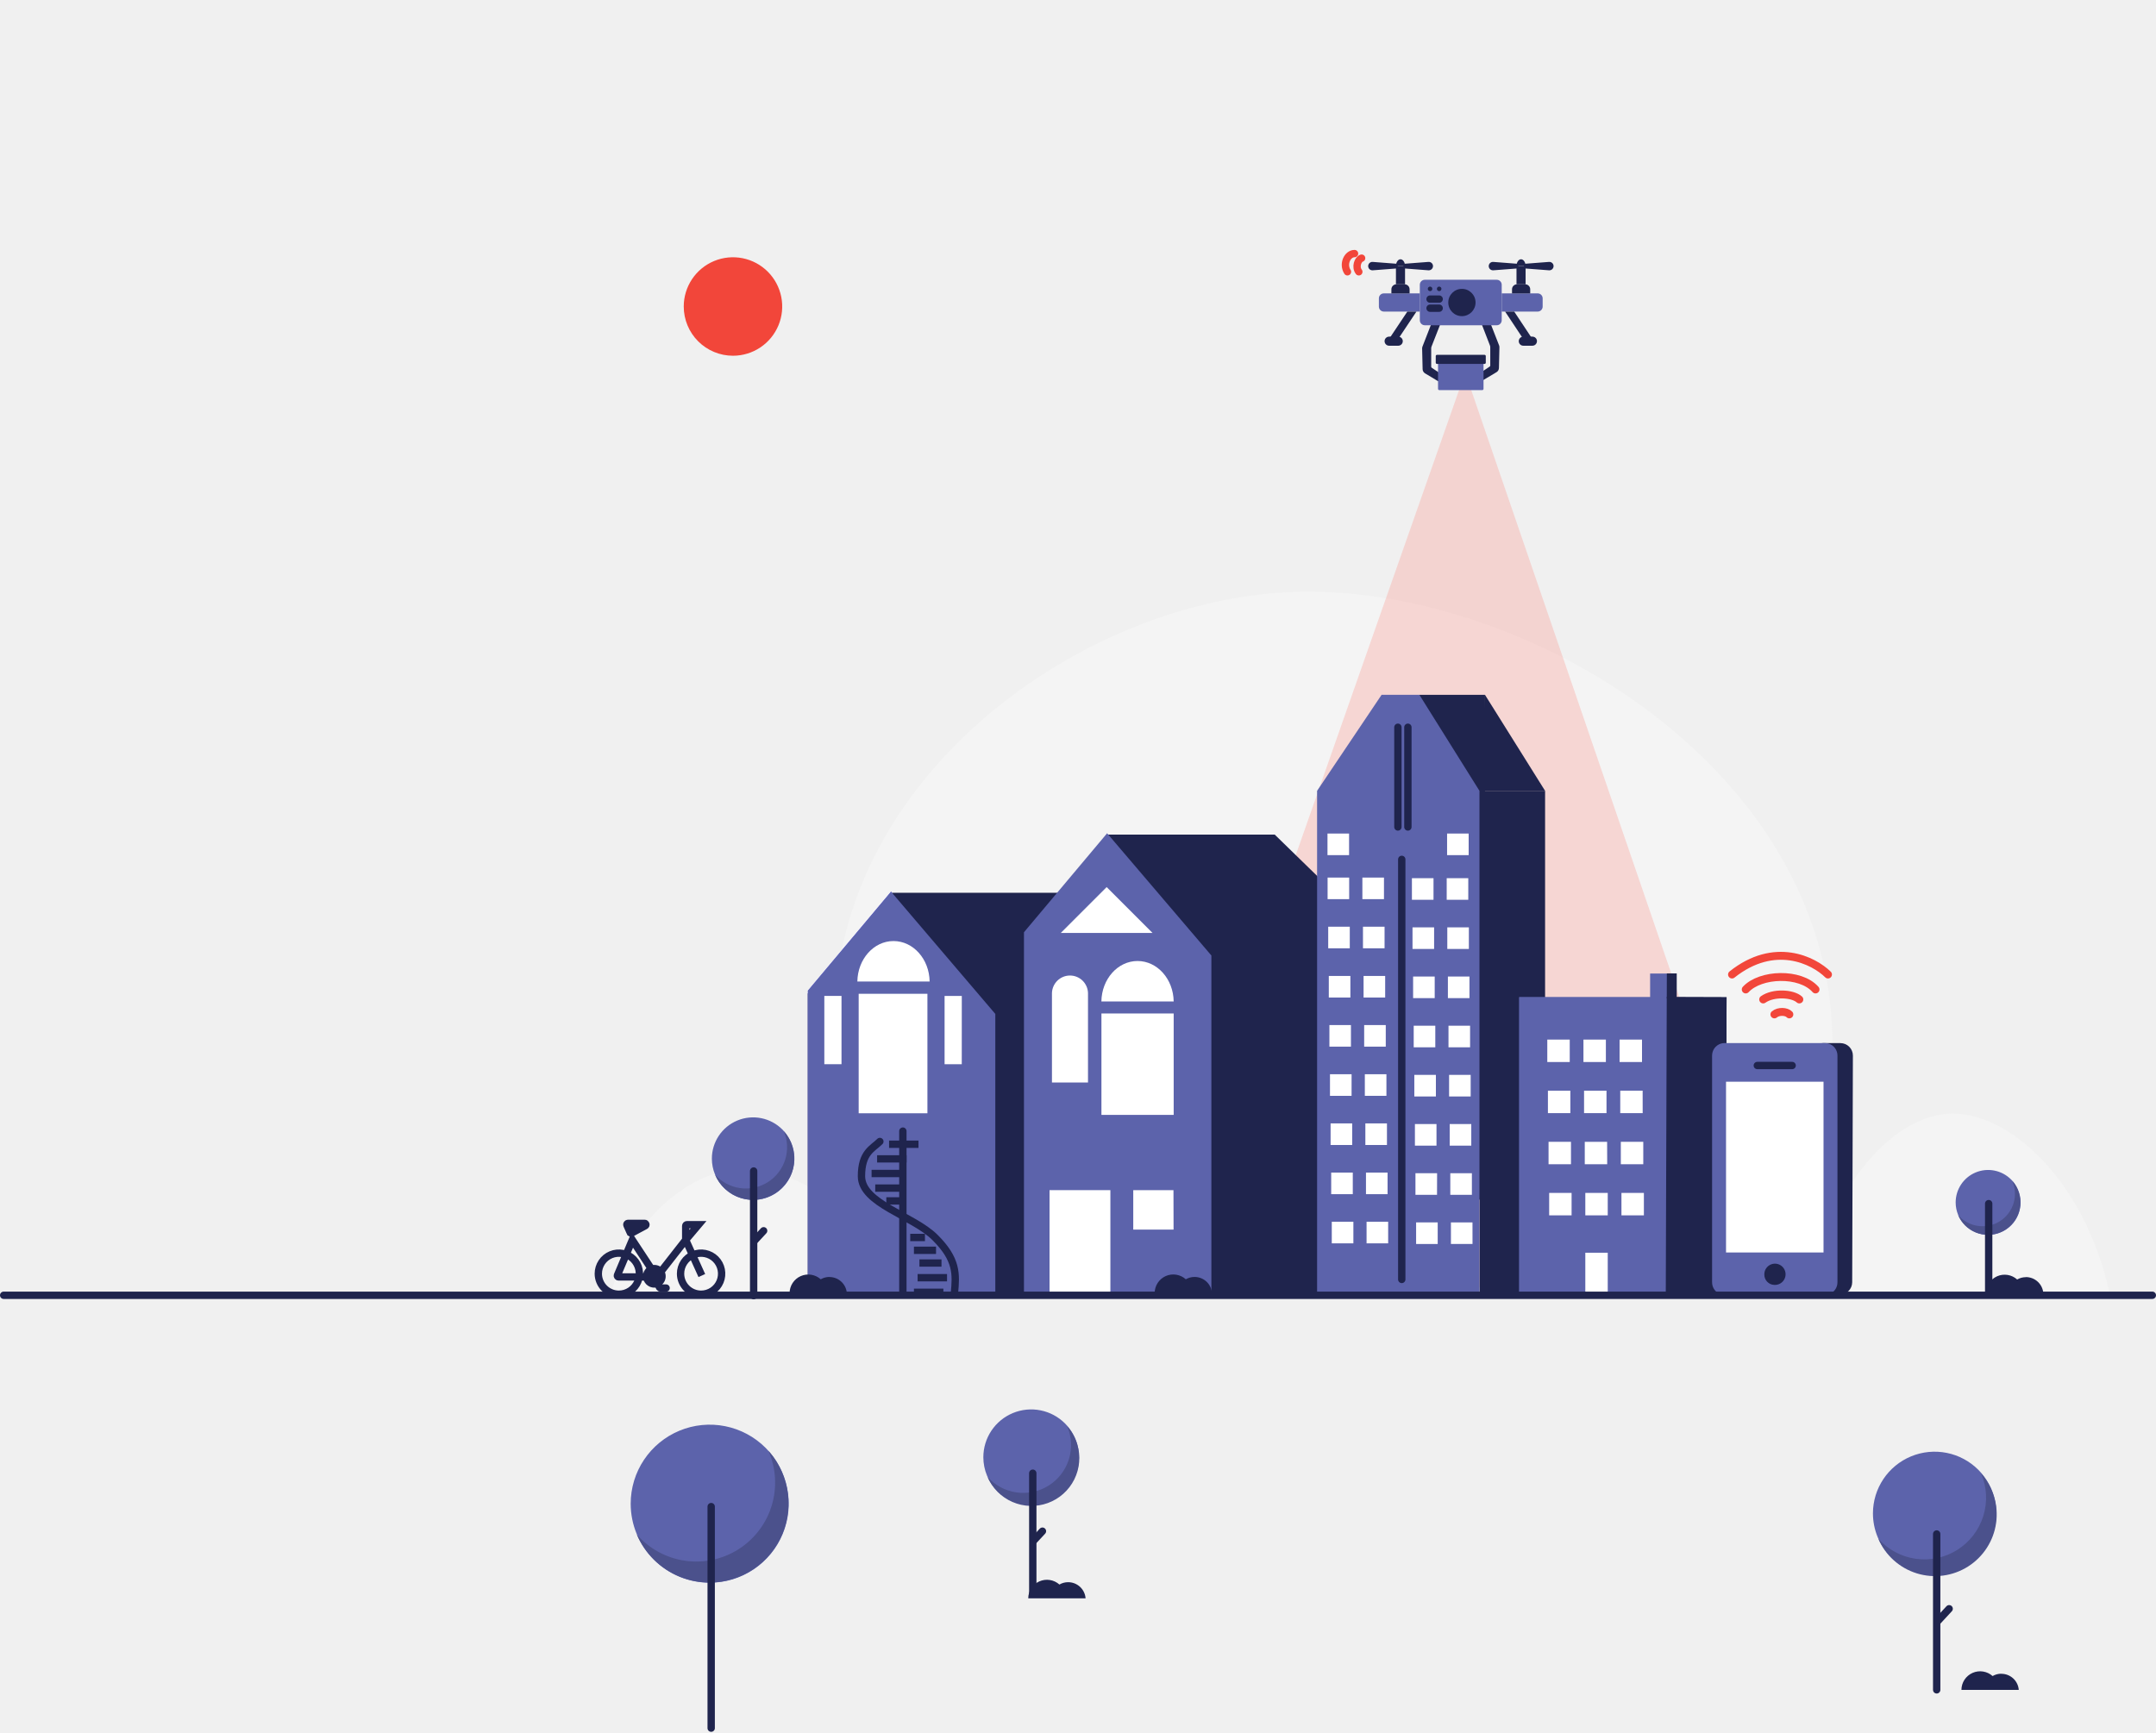
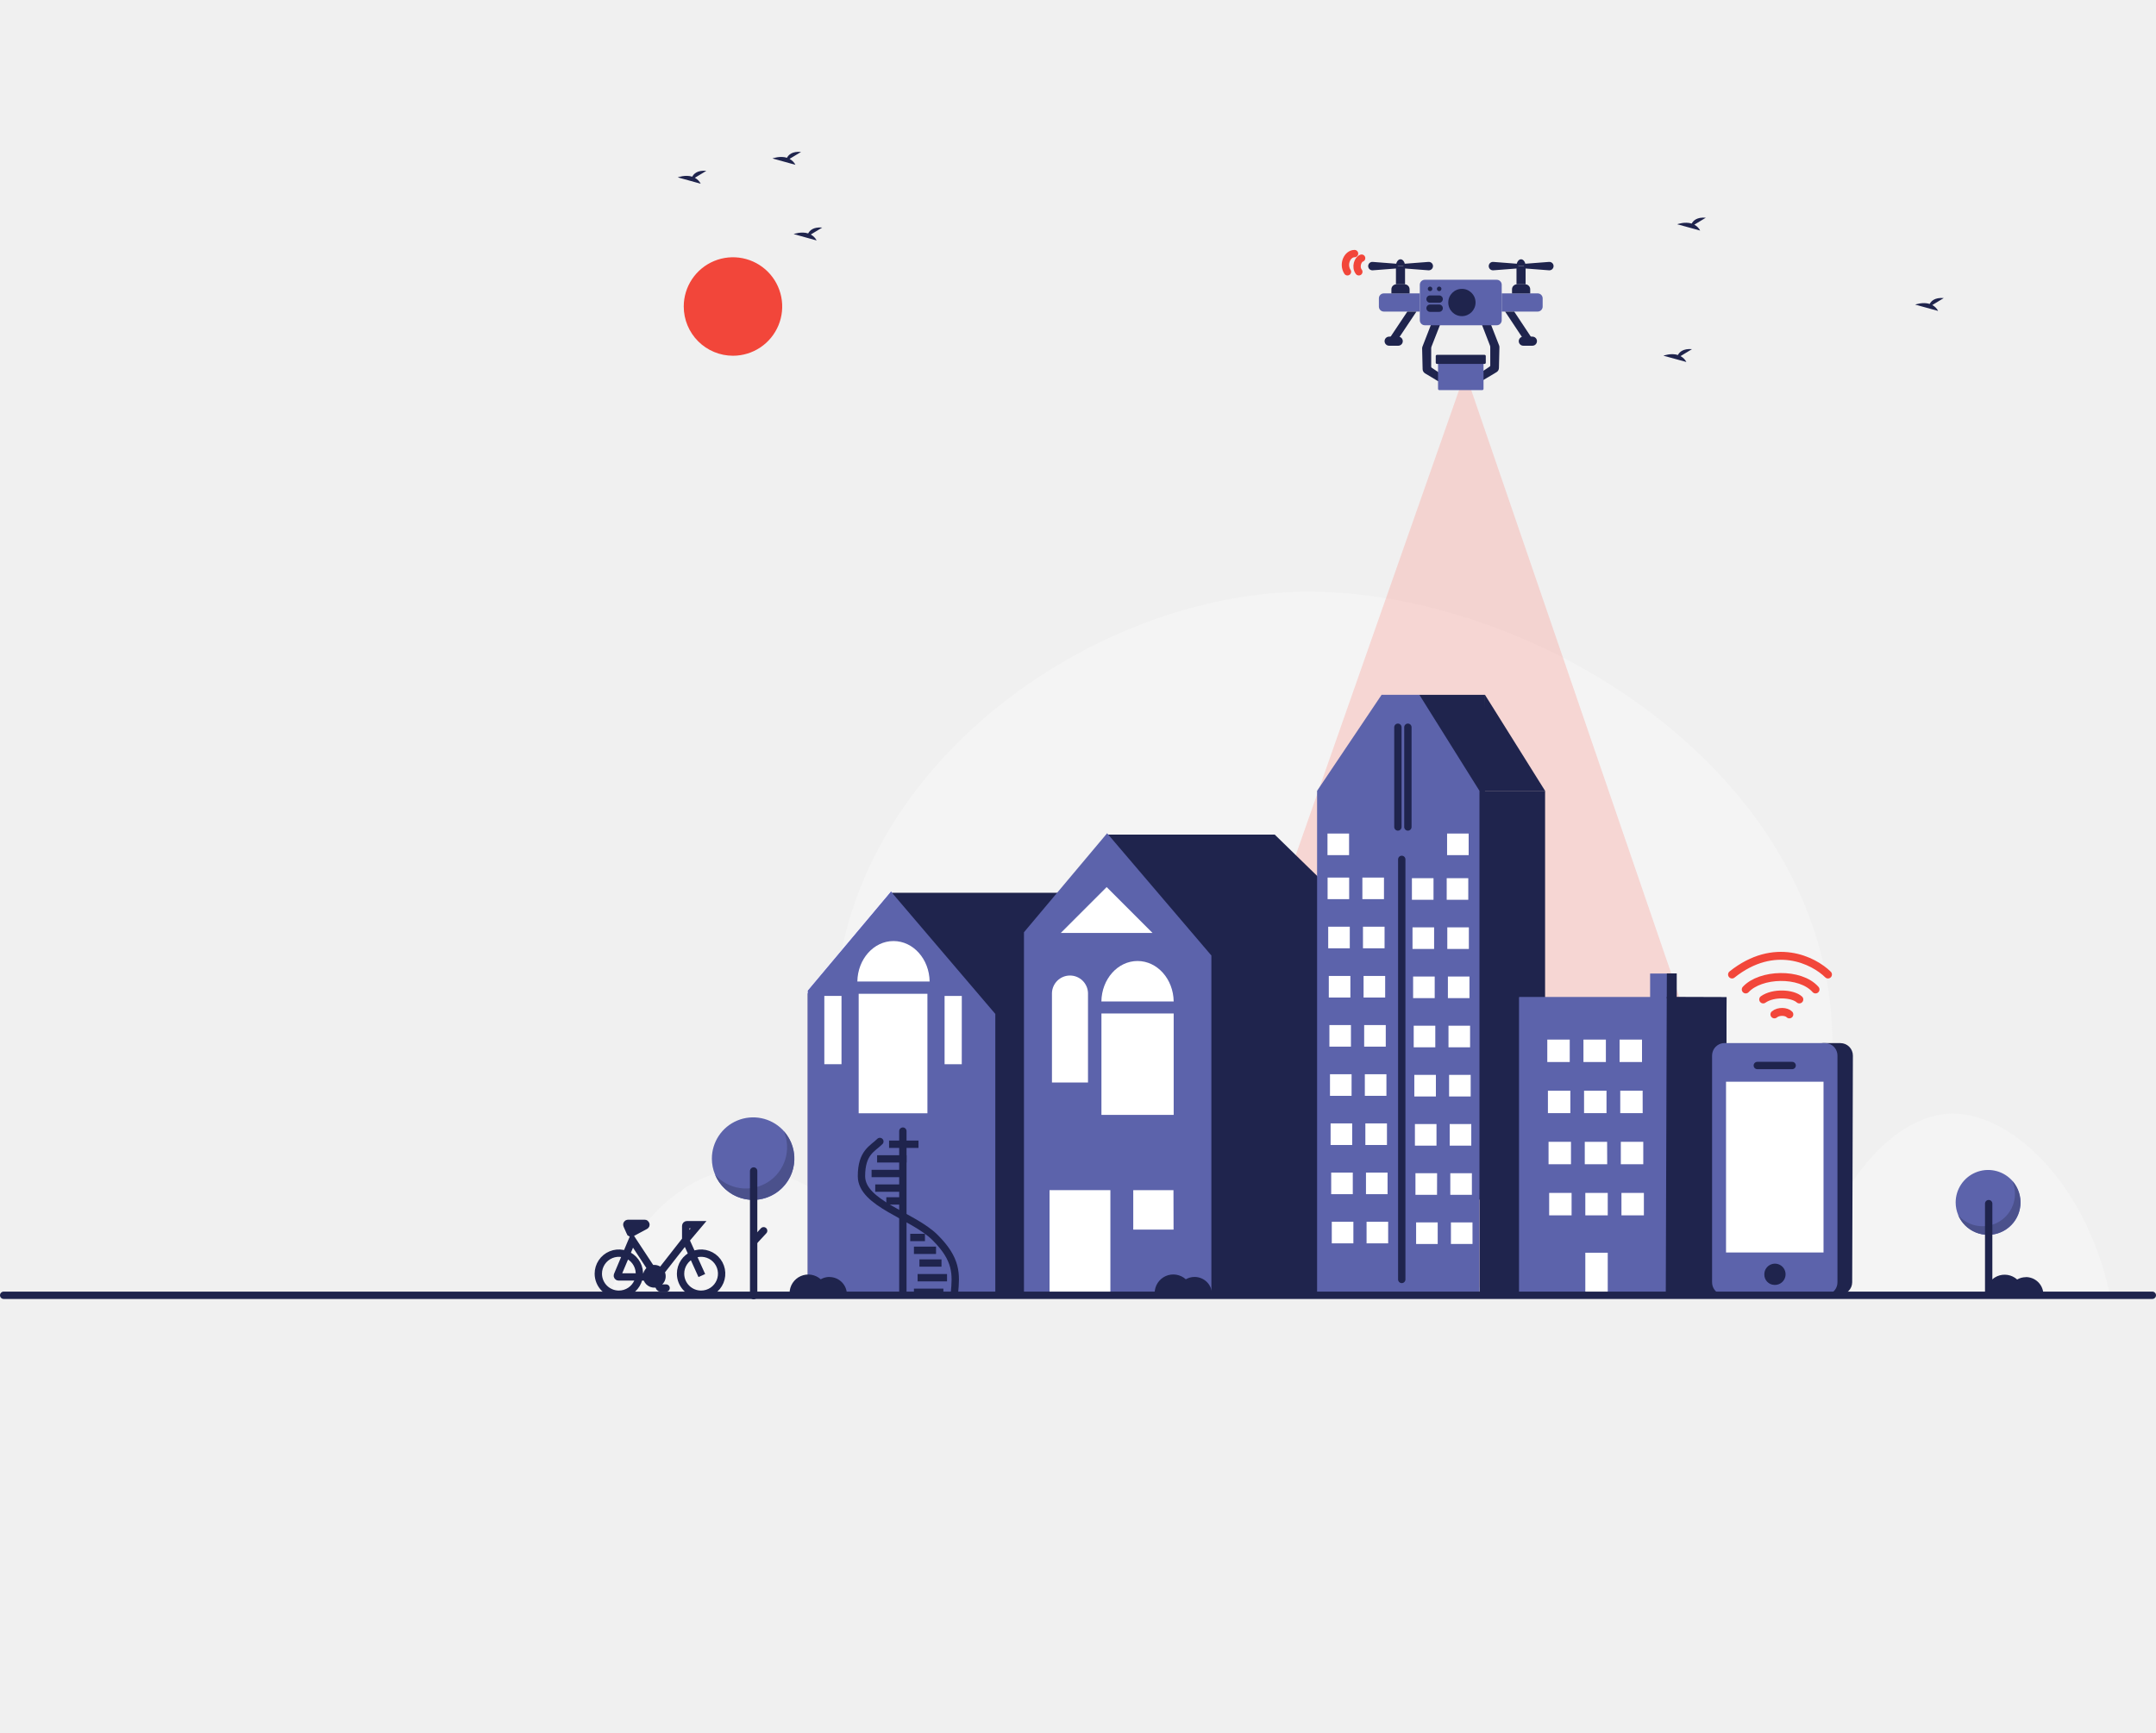
<svg xmlns="http://www.w3.org/2000/svg" width="1173" height="943" viewBox="0 0 1173 943" fill="none">
+   <path d="M378.048 96.751L384.295 92.963C379.443 92.556 377.452 94.56 376.636 96.145C372.846 94.953 368.74 96.517 368.74 96.517L381.224 99.986C380.601 98.7 379.505 97.577 378.066 96.751H378.048Z" fill="#1F244D" />
+   <path d="M429.583 86.458L435.83 82.67C430.978 82.264 428.986 84.275 428.17 85.859C424.38 84.661 420.274 86.225 420.274 86.225L432.759 89.694C432.131 88.406 431.029 87.283 429.583 86.458Z" fill="#1F244D" />
+   <path d="M441.111 127.62L447.358 123.832C442.506 123.426 440.515 125.437 439.699 127.021C435.909 125.823 431.803 127.387 431.803 127.387L444.287 130.856C443.664 129.57 442.568 128.447 441.129 127.62H441.111Z" fill="#1F244D" />
+   <path d="M921.819 122.263L928.065 118.475C923.214 118.069 921.222 120.072 920.398 121.663C916.616 120.472 912.501 122.036 912.501 122.036L924.995 125.471C924.365 124.196 923.269 123.083 921.836 122.263H921.819Z" fill="#1F244D" />
+   <path d="M1051.29 165.994L1057.53 162.206C1052.68 161.8 1050.69 163.811 1049.88 165.402C1046.08 164.203 1041.98 165.768 1041.98 165.768L1054.46 169.203C1053.83 167.928 1052.74 166.816 1051.31 165.994H1051.29Z" fill="#1F244D" />
+   <path d="M914.317 193.788L920.564 190C915.712 189.594 913.721 191.598 912.896 193.189C909.115 191.997 905 193.562 905 193.562L917.493 196.997C916.863 195.722 915.768 194.609 914.335 193.788H914.317Z" fill="#1F244D" />
  <path d="M402.779 635.979C373.976 637.638 341.304 665.311 332.057 705.762H486.196C473.878 661.668 433.766 634.189 402.779 635.979Z" fill="#F4F4F4" />
  <path d="M1059.26 606.116C1028.61 608.47 993.837 647.692 984 705H1148C1134.89 642.536 1092.21 603.586 1059.26 606.116Z" fill="#F4F4F4" />
  <path d="M456.343 587C433.793 438.528 578.418 327.527 702.029 322.207C832.37 316.603 1010.62 425.507 996.175 587" fill="#F4F4F4" />
  <path d="M797.173 202.736L967.985 701.065L622.685 699.79L797.173 202.736Z" fill="#F89790" fill-opacity="0.33" />
  <path d="M398.785 193.59C404.083 193.59 409.261 192.018 413.666 189.074C418.071 186.13 421.504 181.945 423.531 177.049C425.559 172.153 426.089 166.765 425.056 161.567C424.022 156.37 421.471 151.595 417.725 147.848C413.979 144.101 409.206 141.549 404.011 140.515C398.815 139.481 393.429 140.012 388.535 142.04C383.641 144.068 379.457 147.502 376.514 151.908C373.571 156.315 372 161.495 372 166.795C372 173.901 374.822 180.717 379.845 185.742C384.868 190.767 391.681 193.59 398.785 193.59Z" fill="#F2463A" />
  <path d="M439.495 540.763L485.511 485.935H575.974L631.246 539.806L630.123 540.526H630.526V704.832H439.557V540.552L439.495 540.763Z" fill="#3F3D56" />
  <path d="M484.792 485.242L541.512 551.777V704.832H439.557V539.113L484.792 485.242Z" fill="#6C63FF" />
  <path d="M439.495 540.763L485.511 485.935H575.974L631.246 539.806L630.123 540.526H630.526V704.832H439.557V540.552L439.495 540.763Z" fill="#1F244D" />
  <path d="M484.792 485.242L541.512 551.777V704.832H439.557V539.113L484.792 485.242Z" fill="#5C63AB" />
  <path d="M457.832 541.974H448.488V579.134H457.832V541.974Z" fill="white" />
  <path d="M523.281 541.974H513.911V579.134H523.264L523.281 541.974Z" fill="white" />
  <path d="M504.576 540.815H467.175V605.841H504.576V540.815Z" fill="white" />
  <path d="M486.117 512.116C475.361 512.116 466.632 521.945 466.456 534.145H505.778C505.603 521.937 496.873 512.116 486.117 512.116Z" fill="white" />
  <path d="M491.214 615.547V704.27" stroke="#1F244D" stroke-width="4" stroke-linecap="round" />
  <path d="M478.704 621.191C474.703 625.175 468.693 627.106 468.693 640.096C468.693 655.016 496.724 661.484 508.735 673.447C520.746 685.409 520.263 693.343 519.263 703.787" stroke="#1F244D" stroke-width="4" stroke-linecap="round" />
  <path d="M483.713 622.683H499.724H483.713Z" stroke="#1F244D" stroke-width="4" stroke-linecap="round" />
  <path d="M477.203 630.652H493.223H477.203Z" stroke="#1F244D" stroke-width="4" stroke-linecap="round" />
  <path d="M474.194 638.604H490.223H474.194Z" stroke="#1F244D" stroke-width="4" stroke-linecap="round" />
  <path d="M476.186 646.564H492.206H476.186Z" stroke="#1F244D" stroke-width="4" stroke-linecap="round" />
  <path d="M497.242 703.269H513.262H497.242Z" stroke="#1F244D" stroke-width="4" stroke-linecap="round" />
  <path d="M499.233 695.318H515.245H499.233Z" stroke="#1F244D" stroke-width="4" stroke-linecap="round" />
  <path d="M500.225 687.331H512.235H500.225Z" stroke="#1F244D" stroke-width="4" stroke-linecap="round" />
  <path d="M497.242 680.389H509.261H497.242Z" stroke="#1F244D" stroke-width="4" stroke-linecap="round" />
  <path d="M495.224 673.429H503.234H495.224Z" stroke="#1F244D" stroke-width="4" stroke-linecap="round" />
  <path d="M482.213 653.533H490.223H482.213Z" stroke="#1F244D" stroke-width="4" stroke-linecap="round" />
  <path d="M557.041 508.991L603.057 454.173H693.52L748.792 508.043L747.669 508.763H748.072V704.928L557.155 705.086L557.076 508.763L557.041 508.991Z" fill="#1F244D" />
  <path d="M602.338 453.453L659.067 519.98V704.928H557.103V507.324L602.338 453.453Z" fill="#5C63AB" />
  <path d="M602.092 482.749L577.149 507.692H627.026L602.092 482.749Z" fill="white" />
  <path fill-rule="evenodd" clip-rule="evenodd" d="M591.941 540.411V589.086H572.333V540.394C572.409 537.843 573.476 535.423 575.306 533.646C577.136 531.869 579.587 530.875 582.137 530.875C584.688 530.875 587.138 531.869 588.968 533.646C590.799 535.423 591.865 537.843 591.941 540.394V540.411Z" fill="white" />
  <path d="M618.885 522.972C608.129 522.972 599.399 532.802 599.224 545.002H638.555C638.379 532.785 629.65 522.972 618.885 522.972Z" fill="white" />
  <path d="M638.555 551.531H599.25V606.718H638.555V551.531Z" fill="white" />
  <path d="M638.44 647.67H616.56V669.128H638.493L638.44 647.67Z" fill="white" />
  <path d="M604.119 647.67H571.017V705.218H604.119V647.67Z" fill="white" />
  <path d="M807.933 378.124H772.26V652.83H807.933V378.124Z" fill="#1F244D" />
  <path d="M840.623 430.362H804.95V705.068H840.623V430.362Z" fill="#1F244D" />
  <path d="M807.924 378.124L840.623 430.362H804.95" fill="#1F244D" />
  <path d="M716.576 430.362L751.67 378.124H772.243L804.924 430.362V705.068H716.576V430.362Z" fill="#5C63AB" />
  <path d="M760.548 395.765V450.03" stroke="#1F244D" stroke-width="4" stroke-linecap="round" />
  <path d="M765.979 395.765V450.03" stroke="#1F244D" stroke-width="4" stroke-linecap="round" />
  <path d="M762.645 467.671V696.266" stroke="#1F244D" stroke-width="4" stroke-linecap="round" />
  <path d="M734.035 477.571H722.296V489.314H734.035V477.571Z" fill="white" />
  <path d="M752.968 477.571H741.221V489.314H752.968V477.571Z" fill="white" />
  <path d="M734.369 504.313H722.63V516.057H734.369V504.313Z" fill="white" />
  <path d="M753.292 504.313H741.545V516.057H753.292V504.313Z" fill="white" />
  <path d="M734.693 531.108H722.955V542.851H734.693V531.108Z" fill="white" />
  <path d="M753.617 531.108H741.87V542.851H753.617V531.108Z" fill="white" />
  <path d="M735 557.833H723.279V569.576H735V557.833Z" fill="white" />
  <path d="M753.942 557.833H742.194V569.576H753.942V557.833Z" fill="white" />
  <path d="M735.351 584.593H723.595V596.344H735.342L735.351 584.593Z" fill="white" />
  <path d="M754.301 584.593H742.554V596.344H754.301V584.593Z" fill="white" />
  <path d="M735.676 611.352H723.928V623.104H735.676V611.352Z" fill="white" />
  <path d="M754.591 611.352H742.843V623.104H754.591V611.352Z" fill="white" />
  <path d="M736 638.112H724.253V649.864H736V638.112Z" fill="white" />
  <path d="M754.924 638.112H743.177V649.864H754.924V638.112Z" fill="white" />
  <path d="M736.325 664.872H724.577V676.624H736.325V664.872Z" fill="white" />
  <path d="M755.249 664.872H743.501V676.624H755.249V664.872Z" fill="white" />
  <path d="M779.92 477.905H768.172V489.656H779.92V477.905Z" fill="white" />
  <path d="M798.835 477.905H787.096V489.656H798.835V477.905Z" fill="white" />
  <path d="M780.245 504.665H768.497V516.416H780.245V504.665Z" fill="white" />
  <path d="M799.16 504.665H787.421V516.416H799.16V504.665Z" fill="white" />
  <path d="M780.569 531.424H768.821V543.176H780.569V531.424Z" fill="white" />
  <path d="M799.484 531.424H787.746V543.176H799.484V531.424Z" fill="white" />
  <path d="M780.894 558.184H769.146V569.936H780.894V558.184Z" fill="white" />
  <path d="M799.818 558.184H788.07V569.936H799.818V558.184Z" fill="white" />
  <path d="M781.218 584.944H769.479V596.695H781.218V584.944Z" fill="white" />
  <path d="M800.142 584.944H788.395V596.695H800.142V584.944Z" fill="white" />
  <path d="M781.542 611.703H769.804V623.455H781.542V611.703Z" fill="white" />
  <path d="M800.467 611.703H788.728V623.455H800.467V611.703Z" fill="white" />
  <path d="M781.868 638.463H770.094V650.215H781.832L781.868 638.463Z" fill="white" />
  <path d="M800.8 638.463H789.053V650.215H800.8V638.463Z" fill="white" />
  <path d="M782.201 665.223H770.453V676.975H782.201V665.223Z" fill="white" />
  <path d="M801.125 665.223H789.395V676.975H801.143L801.125 665.223Z" fill="white" />
  <path d="M799.045 453.611H787.307V465.363H799.045V453.611Z" fill="white" />
  <path d="M733.982 453.611H722.235V465.363H733.982V453.611Z" fill="white" />
  <path d="M649.899 694.905C648.232 694.906 646.596 695.345 645.152 696.178C643.696 694.864 641.89 694 639.954 693.689C638.018 693.377 636.033 693.632 634.238 694.422C632.447 695.219 630.924 696.517 629.853 698.16C628.782 699.803 628.209 701.72 628.202 703.682H659.4C659.214 701.29 658.132 699.057 656.37 697.429C654.608 695.802 652.297 694.9 649.899 694.905Z" fill="#1F244D" />
  <path d="M907.265 529.792H897.772V543.834H907.265V529.792Z" fill="#5C63AB" />
  <path d="M907.265 542.658H826.55V705.481H907.265V542.658Z" fill="#5C63AB" />
  <path d="M906.818 542.597L906.283 705.419L938.832 705.525L939.367 542.702L906.818 542.597Z" fill="#1F244D" />
  <path d="M907.265 542.658H826.55V705.481H907.265V542.658Z" fill="#5C63AB" />
  <path d="M906.818 542.597L906.283 705.419L938.832 705.525L939.367 542.702L906.818 542.597Z" fill="#1F244D" />
  <path d="M854.037 565.741H841.824V577.949H854.037V565.741Z" fill="white" />
  <path d="M873.698 565.741H861.495V577.949H873.698V565.741Z" fill="white" />
  <path d="M893.359 565.741H881.155V577.949H893.359V565.741Z" fill="white" />
  <path d="M854.371 593.553H842.167V605.762H854.371V593.553Z" fill="white" />
  <path d="M874.041 593.553H861.828V605.762H874.041V593.553Z" fill="white" />
  <path d="M893.702 593.553H881.516V605.762H893.719L893.702 593.553Z" fill="white" />
  <path d="M854.713 621.366H842.509V633.574H854.713V621.366Z" fill="white" />
  <path d="M874.374 621.366H862.214V633.574H874.418L874.374 621.366Z" fill="white" />
  <path d="M894.044 621.366H881.831V633.574H894.044V621.366Z" fill="white" />
  <path d="M855.046 649.179H842.842V661.388H855.046V649.179Z" fill="white" />
  <path d="M874.716 649.179H862.512V661.388H874.716V649.179Z" fill="white" />
  <path d="M874.716 681.732H862.512V704.797H874.716V681.732Z" fill="white" />
  <path d="M894.377 649.179H882.173V661.388H894.377V649.179Z" fill="white" />
  <path d="M906.871 529.73L906.827 543.395H912.249V529.73H906.871Z" fill="#1F244D" />
  <path d="M1081.64 672.025C1085.13 672.03 1088.55 670.998 1091.45 669.06C1094.36 667.122 1096.63 664.365 1097.97 661.137C1099.31 657.909 1099.67 654.356 1098.99 650.927C1098.31 647.498 1096.63 644.348 1094.16 641.874C1091.69 639.401 1088.54 637.716 1085.12 637.032C1081.69 636.348 1078.14 636.696 1074.91 638.033C1071.68 639.369 1068.92 641.634 1066.98 644.54C1065.04 647.445 1064 650.862 1064 654.358C1064 659.039 1065.86 663.528 1069.16 666.841C1072.47 670.153 1076.96 672.018 1081.64 672.025Z" fill="#5C63AB" />
  <path d="M1094.77 642.571C1096.47 646.43 1096.73 650.77 1095.51 654.805C1094.28 658.84 1091.65 662.302 1088.09 664.563C1084.53 666.825 1080.28 667.735 1076.11 667.13C1071.94 666.525 1068.12 664.444 1065.35 661.265C1067.19 665.571 1070.67 668.969 1075.01 670.712C1079.36 672.455 1084.22 672.4 1088.52 670.559C1092.83 668.718 1096.22 665.241 1097.97 660.894C1099.71 656.548 1099.65 651.686 1097.81 647.38C1097.07 645.619 1096.04 643.994 1094.76 642.571H1094.77Z" fill="#4B518C" />
  <path d="M1102.21 695.028C1100.54 695.029 1098.91 695.467 1097.46 696.301C1096.01 694.987 1094.2 694.123 1092.26 693.811C1090.33 693.5 1088.34 693.755 1086.55 694.545C1084.76 695.342 1083.23 696.64 1082.16 698.283C1081.09 699.926 1080.52 701.843 1080.51 703.805H1111.7C1111.53 701.406 1110.45 699.164 1108.69 697.527C1106.93 695.891 1104.61 694.982 1102.21 694.984V695.028Z" fill="#1F244D" />
  <path d="M1081.97 655.007V704.524" stroke="#1F244D" stroke-width="4" stroke-linecap="round" />
  <path d="M336.689 704.314C338.9 704.315 341.062 703.661 342.901 702.434C344.74 701.206 346.174 699.46 347.022 697.417C347.869 695.374 348.092 693.126 347.661 690.956C347.231 688.787 346.167 686.794 344.604 685.229C343.042 683.664 341.05 682.599 338.882 682.167C336.713 681.734 334.465 681.955 332.422 682.801C330.38 683.647 328.633 685.081 327.405 686.919C326.176 688.758 325.521 690.921 325.521 693.132C325.521 696.096 326.697 698.939 328.791 701.036C330.885 703.132 333.726 704.311 336.689 704.314Z" stroke="#1F244D" stroke-width="3.99" />
  <path d="M381.433 704.314C383.644 704.315 385.806 703.661 387.645 702.434C389.485 701.206 390.919 699.46 391.766 697.417C392.613 695.374 392.836 693.126 392.405 690.956C391.975 688.787 390.911 686.794 389.349 685.229C387.786 683.664 385.794 682.599 383.626 682.167C381.457 681.734 379.209 681.955 377.167 682.801C375.124 683.647 373.378 685.081 372.149 686.919C370.92 688.758 370.265 690.921 370.265 693.132C370.265 696.096 371.441 698.939 373.535 701.036C375.63 703.132 378.47 704.311 381.433 704.314V704.314Z" stroke="#1F244D" stroke-width="3.99" />
  <path d="M373.063 674.772V667.145C373.063 666.965 373.133 666.792 373.256 666.662C373.387 666.54 373.559 666.471 373.739 666.469H380.073L373.063 674.772ZM344.015 674.763L335.926 693.948C335.874 694.049 335.853 694.161 335.864 694.273C335.878 694.386 335.917 694.494 335.978 694.589C336.04 694.685 336.124 694.763 336.224 694.817C336.325 694.868 336.436 694.895 336.548 694.896H357.271L344.015 674.763ZM344.015 674.763L357.271 694.949L344.015 674.763ZM373.063 674.763L381.837 694.15L373.063 674.763ZM373.063 674.763L357.271 694.949L373.063 674.763Z" stroke="#1F244D" stroke-width="3.99" stroke-linecap="round" />
  <path d="M355.991 698.741C356.82 698.741 357.631 698.494 358.32 698.033C359.01 697.573 359.548 696.917 359.865 696.151C360.182 695.384 360.266 694.541 360.104 693.727C359.942 692.913 359.542 692.166 358.956 691.579C358.369 690.992 357.622 690.593 356.809 690.431C355.995 690.269 355.152 690.352 354.386 690.669C353.619 690.987 352.964 691.525 352.504 692.215C352.043 692.905 351.797 693.716 351.797 694.545C351.796 695.097 351.903 695.643 352.114 696.152C352.324 696.662 352.633 697.125 353.023 697.514C353.412 697.904 353.875 698.213 354.384 698.424C354.894 698.634 355.44 698.742 355.991 698.741V698.741Z" stroke="#1F244D" stroke-width="3.99" />
  <path d="M356.254 695.362L358.798 700.575C358.859 700.688 358.946 700.784 359.053 700.856C359.165 700.918 359.292 700.951 359.421 700.952H362.404" stroke="#1F244D" stroke-width="3.99" stroke-linecap="round" />
  <path d="M341.076 666.706C341.027 666.601 341.006 666.485 341.015 666.37C341.024 666.255 341.063 666.144 341.128 666.048C341.187 665.95 341.273 665.871 341.374 665.82C341.474 665.767 341.586 665.74 341.699 665.741H350.726C350.882 665.734 351.034 665.784 351.156 665.881C351.274 665.975 351.36 666.104 351.402 666.25C351.45 666.395 351.45 666.552 351.402 666.697C351.341 666.838 351.232 666.954 351.095 667.022L343.708 670.98C343.623 671.025 343.531 671.052 343.436 671.059C343.346 671.081 343.253 671.081 343.164 671.059C343.074 671.029 342.99 670.981 342.918 670.919C342.873 670.837 342.843 670.748 342.83 670.656L341.076 666.706Z" fill="#1F244D" stroke="#1F244D" stroke-width="3.99" />
  <path d="M451.278 694.905C449.612 694.904 447.974 695.343 446.532 696.178C445.071 694.87 443.263 694.012 441.326 693.708C439.389 693.404 437.406 693.666 435.615 694.464C433.824 695.261 432.301 696.56 431.231 698.203C430.16 699.846 429.588 701.764 429.582 703.726H460.736C460.555 701.34 459.48 699.11 457.726 697.483C455.973 695.856 453.67 694.951 451.278 694.949V694.905Z" fill="#1F244D" />
  <path d="M409.745 652.988C414.186 652.99 418.528 651.674 422.221 649.207C425.915 646.74 428.794 643.232 430.494 639.128C432.195 635.024 432.64 630.507 431.774 626.15C430.908 621.792 428.769 617.79 425.629 614.648C422.489 611.507 418.488 609.367 414.132 608.501C409.776 607.635 405.261 608.08 401.158 609.781C397.055 611.482 393.549 614.362 391.083 618.057C388.616 621.752 387.301 626.095 387.303 630.538C387.303 636.492 389.667 642.202 393.876 646.413C398.085 650.623 403.793 652.988 409.745 652.988Z" fill="#5C63AB" />
  <path d="M426.441 615.547C428.523 620.448 428.795 625.929 427.21 631.013C425.625 636.096 422.286 640.45 417.788 643.298C413.29 646.145 407.927 647.301 402.657 646.559C397.386 645.816 392.55 643.224 389.014 639.244C390.28 642.249 392.186 644.942 394.599 647.135C397.012 649.328 399.873 650.969 402.984 651.944C406.095 652.919 409.381 653.204 412.613 652.78C415.845 652.355 418.946 651.232 421.7 649.487C424.454 647.742 426.795 645.417 428.56 642.676C430.326 639.934 431.472 636.84 431.921 633.61C432.37 630.38 432.109 627.091 431.159 623.971C430.208 620.852 428.589 617.977 426.415 615.547H426.441Z" fill="#4B518C" />
  <path d="M410.034 637.252V705.086" stroke="#1F244D" stroke-width="4" stroke-linecap="round" />
  <path d="M415.466 669.778L410.386 675.272" stroke="#1F244D" stroke-width="4" stroke-linecap="round" />
  <path d="M984.936 574.421L984.55 697.749C984.545 699.549 985.255 701.277 986.523 702.554C987.792 703.831 989.515 704.552 991.314 704.559H1000.9C1002.7 704.564 1004.43 703.855 1005.7 702.588C1006.98 701.322 1007.7 699.6 1007.71 697.801L1008.09 574.464C1008.09 572.664 1007.38 570.936 1006.12 569.659C1004.85 568.382 1003.12 567.661 1001.32 567.654H991.735C990.845 567.652 989.962 567.825 989.139 568.164C988.315 568.502 987.566 569 986.935 569.628C986.303 570.257 985.802 571.003 985.459 571.826C985.116 572.648 984.938 573.53 984.936 574.421Z" fill="#1F244D" />
  <path d="M991.621 567.636H939.551C938.784 567.611 938.016 567.635 937.253 567.706C935.818 567.923 934.491 568.594 933.467 569.621C932.442 570.648 931.773 571.976 931.559 573.411C931.478 574.172 931.452 574.937 931.48 575.702V696.581C931.452 697.349 931.478 698.117 931.559 698.881C931.772 700.315 932.441 701.643 933.466 702.669C934.491 703.694 935.819 704.363 937.253 704.577C938.016 704.658 938.784 704.684 939.551 704.656H991.621C992.388 704.684 993.156 704.657 993.92 704.577C995.354 704.363 996.681 703.694 997.706 702.669C998.731 701.643 999.4 700.315 999.614 698.881C999.694 698.117 999.721 697.349 999.693 696.581V575.702C999.72 574.937 999.694 574.172 999.614 573.411C999.399 571.976 998.73 570.648 997.706 569.621C996.681 568.594 995.354 567.923 993.92 567.706C993.156 567.635 992.388 567.612 991.621 567.636Z" fill="#5C63AB" />
  <path d="M956.089 579.845H975.04" stroke="#1F244D" stroke-width="4" stroke-linecap="round" />
  <path d="M965.275 699.232C966.433 699.315 967.589 699.047 968.593 698.463C969.597 697.879 970.402 697.007 970.903 695.959C971.404 694.911 971.578 693.736 971.402 692.588C971.227 691.44 970.709 690.371 969.918 689.521C969.126 688.671 968.097 688.079 966.965 687.822C965.832 687.566 964.649 687.656 963.568 688.082C962.488 688.507 961.561 689.249 960.907 690.209C960.254 691.169 959.905 692.304 959.906 693.466C959.856 694.942 960.393 696.378 961.399 697.459C962.406 698.539 963.799 699.177 965.275 699.232Z" fill="#1F244D" />
  <path d="M992.113 588.665H939.069V681.591H992.113V588.665Z" fill="white" />
  <path d="M2 704.884H1171" stroke="#1F244D" stroke-width="4" stroke-linecap="round" />
  <path d="M959.283 543.896C964.819 539.99 975.259 540.569 978.953 543.896" stroke="#F2463A" stroke-width="4.3" stroke-linecap="round" />
  <path d="M965.389 552.032C967.679 550.083 971.995 550.373 973.522 552.032" stroke="#F2463A" stroke-width="4.3" stroke-linecap="round" />
  <path d="M949.79 538.463C957.8 529.792 979.461 529.055 987.761 538.463" stroke="#F2463A" stroke-width="4.3" stroke-linecap="round" />
  <path d="M942.332 530.327C965.459 511.896 986.778 522.647 994.542 530.327" stroke="#F2463A" stroke-width="4.3" stroke-linecap="round" />
  <path d="M805.894 175.766H810.842L815.597 187.947C815.728 188.283 815.791 188.641 815.781 189.001L815.518 200.27C815.508 200.728 815.381 201.175 815.151 201.571C814.921 201.967 814.595 202.298 814.202 202.534L807.183 206.72C807.08 206.783 806.962 206.817 806.841 206.819C806.72 206.82 806.601 206.789 806.497 206.729C806.392 206.669 806.305 206.582 806.245 206.477C806.185 206.372 806.155 206.253 806.157 206.132V202.736C806.156 202.624 806.184 202.513 806.237 202.415C806.291 202.317 806.369 202.234 806.464 202.174L810.5 199.48C810.592 199.418 810.667 199.334 810.719 199.236C810.771 199.138 810.798 199.029 810.798 198.918V188.965C810.799 188.629 810.736 188.296 810.614 187.982L805.894 175.766Z" fill="#1F244D" />
  <path d="M783.618 176.406H778.661L773.914 188.597C773.783 188.929 773.72 189.284 773.73 189.641L773.993 200.91C774.002 201.369 774.127 201.817 774.358 202.213C774.588 202.609 774.916 202.94 775.309 203.175L782.275 207.361C782.378 207.423 782.495 207.457 782.615 207.459C782.735 207.461 782.854 207.431 782.958 207.372C783.063 207.313 783.15 207.227 783.21 207.124C783.27 207.02 783.302 206.902 783.302 206.782V203.394C783.303 203.282 783.276 203.171 783.224 203.072C783.172 202.972 783.096 202.887 783.003 202.824L778.968 200.138C778.875 200.074 778.799 199.989 778.746 199.89C778.692 199.791 778.663 199.68 778.661 199.567V189.571C778.661 189.235 778.723 188.901 778.845 188.588L783.618 176.406Z" fill="#1F244D" />
  <path d="M814.316 152.244H775.187C773.689 152.244 772.476 153.459 772.476 154.956V174.291C772.476 175.789 773.689 177.003 775.187 177.003H814.316C815.813 177.003 817.027 175.789 817.027 174.291V154.956C817.027 153.459 815.813 152.244 814.316 152.244Z" fill="#5C63AB" />
  <path d="M750.2 162.364C750.2 161.644 750.486 160.955 750.994 160.446C751.503 159.938 752.192 159.652 752.911 159.652H772.476V169.561H752.911C752.555 169.561 752.201 169.49 751.872 169.353C751.542 169.216 751.243 169.016 750.991 168.763C750.739 168.51 750.54 168.21 750.404 167.88C750.268 167.55 750.199 167.197 750.2 166.84V162.364Z" fill="#5C63AB" />
  <path d="M839.302 162.364C839.302 161.644 839.017 160.955 838.508 160.446C838 159.938 837.311 159.652 836.592 159.652H817.027V169.561H836.592C836.948 169.561 837.302 169.49 837.631 169.353C837.96 169.216 838.26 169.016 838.512 168.763C838.763 168.51 838.963 168.21 839.099 167.88C839.234 167.55 839.304 167.197 839.302 166.84V162.364Z" fill="#5C63AB" />
  <path d="M795.374 172.044C799.473 172.044 802.796 168.72 802.796 164.619C802.796 160.518 799.473 157.194 795.374 157.194C791.275 157.194 787.952 160.518 787.952 164.619C787.952 168.72 791.275 172.044 795.374 172.044Z" fill="#1F244D" />
  <path d="M778.047 158.432C778.73 158.432 779.284 157.878 779.284 157.194C779.284 156.511 778.73 155.957 778.047 155.957C777.364 155.957 776.81 156.511 776.81 157.194C776.81 157.878 777.364 158.432 778.047 158.432Z" fill="#1F244D" />
  <path d="M782.995 158.432C783.678 158.432 784.232 157.878 784.232 157.194C784.232 156.511 783.678 155.957 782.995 155.957C782.312 155.957 781.758 156.511 781.758 157.194C781.758 157.878 782.312 158.432 782.995 158.432Z" fill="#1F244D" />
  <path d="M778.047 162.767H782.995" stroke="#1F244D" stroke-width="4" stroke-linecap="round" />
  <path d="M778.047 167.717H782.995" stroke="#1F244D" stroke-width="4" stroke-linecap="round" />
  <path d="M757.008 157.431C757.008 156.712 757.294 156.022 757.802 155.514C758.311 155.005 759 154.719 759.719 154.719H764.194C764.913 154.719 765.602 155.005 766.111 155.514C766.619 156.022 766.905 156.712 766.905 157.431V159.669H757.008V157.431Z" fill="#1F244D" />
  <path d="M764.431 144.811H759.482V154.719H764.431V144.811Z" fill="#1F244D" />
  <path fill-rule="evenodd" clip-rule="evenodd" d="M764.431 144.811C764.431 142.766 763.325 141.098 761.956 141.098C760.588 141.098 759.482 142.766 759.482 144.811H764.431Z" fill="#1F244D" />
  <path d="M744.375 144.811C744.375 144.495 744.44 144.183 744.567 143.894C744.693 143.605 744.878 143.346 745.109 143.131C745.341 142.917 745.614 142.753 745.912 142.649C746.209 142.546 746.525 142.505 746.84 142.529L759.833 143.529C760.005 143.54 760.165 143.617 760.283 143.742C760.4 143.868 760.465 144.033 760.465 144.205V145.425C760.465 145.597 760.4 145.762 760.283 145.888C760.165 146.014 760.005 146.09 759.833 146.101L746.84 147.101C746.525 147.124 746.209 147.082 745.911 146.977C745.613 146.873 745.34 146.708 745.109 146.493C744.877 146.278 744.693 146.018 744.567 145.728C744.44 145.439 744.375 145.126 744.375 144.811Z" fill="#1F244D" />
  <path d="M779.644 144.811C779.643 144.494 779.578 144.182 779.451 143.892C779.324 143.602 779.138 143.342 778.906 143.128C778.673 142.913 778.399 142.75 778.1 142.646C777.802 142.543 777.485 142.503 777.17 142.529L764.176 143.529C764.005 143.54 763.844 143.616 763.726 143.742C763.609 143.868 763.544 144.033 763.544 144.205V145.425C763.544 145.597 763.609 145.762 763.726 145.888C763.844 146.013 764.005 146.09 764.176 146.101L777.17 147.101C777.485 147.124 777.801 147.082 778.1 146.977C778.398 146.873 778.672 146.708 778.904 146.493C779.135 146.278 779.321 146.018 779.448 145.729C779.576 145.439 779.642 145.127 779.644 144.811Z" fill="#1F244D" />
  <path d="M739.286 147.909C737.26 145.328 738.777 141.124 740.804 140.484" stroke="#F2463A" stroke-width="4" stroke-linecap="round" />
  <path d="M733.092 147.909C730.39 143.661 733.092 138 736.952 138" stroke="#F2463A" stroke-width="4" stroke-linecap="round" />
  <path d="M822.633 157.431C822.633 156.712 822.919 156.022 823.427 155.514C823.936 155.005 824.625 154.719 825.344 154.719H829.819C830.538 154.719 831.227 155.005 831.736 155.514C832.244 156.022 832.53 156.712 832.53 157.431V159.669H822.633V157.431Z" fill="#1F244D" />
  <path d="M830.02 144.811H825.072V154.719H830.02V144.811Z" fill="#1F244D" />
  <path fill-rule="evenodd" clip-rule="evenodd" d="M830.02 144.811C830.02 142.766 828.914 141.098 827.546 141.098C826.177 141.098 825.072 142.766 825.072 144.811H830.02Z" fill="#1F244D" />
  <path d="M809.964 144.811C809.965 144.495 810.03 144.183 810.156 143.894C810.283 143.605 810.468 143.346 810.699 143.131C810.93 142.917 811.204 142.753 811.501 142.649C811.799 142.546 812.115 142.505 812.43 142.529L825.432 143.529C825.602 143.543 825.76 143.62 825.876 143.745C825.991 143.87 826.055 144.035 826.055 144.205V145.425C826.055 145.596 825.991 145.76 825.876 145.885C825.76 146.011 825.602 146.088 825.432 146.101L812.43 147.101C812.115 147.124 811.799 147.082 811.501 146.977C811.203 146.873 810.93 146.708 810.699 146.493C810.467 146.278 810.283 146.018 810.156 145.728C810.03 145.439 809.965 145.126 809.964 144.811Z" fill="#1F244D" />
  <path d="M845.242 144.811C845.242 144.494 845.176 144.182 845.049 143.892C844.922 143.602 844.737 143.342 844.505 143.128C844.272 142.913 843.998 142.75 843.699 142.646C843.4 142.543 843.083 142.503 842.768 142.529L829.775 143.529C829.605 143.542 829.446 143.619 829.331 143.745C829.215 143.87 829.151 144.035 829.152 144.205V145.425C829.151 145.595 829.215 145.76 829.331 145.885C829.446 146.01 829.605 146.087 829.775 146.101L842.768 147.101C843.083 147.124 843.4 147.082 843.698 146.977C843.996 146.873 844.27 146.708 844.502 146.493C844.734 146.278 844.919 146.018 845.047 145.729C845.174 145.439 845.241 145.127 845.242 144.811Z" fill="#1F244D" />
  <path d="M765.676 169.578H770.625L760.921 184.13C760.859 184.222 760.776 184.297 760.678 184.349C760.58 184.401 760.471 184.428 760.36 184.428H757.035C756.912 184.428 756.792 184.395 756.686 184.332C756.581 184.269 756.495 184.178 756.437 184.07C756.38 183.962 756.353 183.84 756.359 183.718C756.365 183.595 756.405 183.477 756.473 183.375L765.676 169.578Z" fill="#1F244D" />
  <path d="M755.772 183.19H760.72C761.377 183.19 762.007 183.451 762.472 183.915C762.938 184.379 763.2 185.008 763.203 185.665C763.2 186.323 762.938 186.952 762.472 187.416C762.007 187.88 761.377 188.14 760.72 188.14H755.772C755.115 188.14 754.486 187.88 754.022 187.415C753.558 186.951 753.297 186.322 753.297 185.665C753.297 185.009 753.558 184.379 754.022 183.915C754.486 183.451 755.115 183.19 755.772 183.19Z" fill="#1F244D" />
  <path d="M823.835 169.578H818.887L828.537 184.13C828.602 184.221 828.687 184.296 828.786 184.348C828.886 184.4 828.996 184.427 829.108 184.428H832.424C832.547 184.428 832.667 184.395 832.772 184.332C832.877 184.269 832.964 184.178 833.021 184.07C833.079 183.962 833.106 183.84 833.1 183.718C833.094 183.595 833.054 183.477 832.986 183.375L823.835 169.578Z" fill="#1F244D" />
  <path d="M836.214 185.665C836.214 185.009 835.953 184.379 835.489 183.915C835.025 183.451 834.396 183.19 833.74 183.19H828.774C828.118 183.19 827.489 183.451 827.025 183.915C826.561 184.379 826.3 185.009 826.3 185.665C826.3 186.322 826.561 186.951 827.025 187.415C827.489 187.88 828.118 188.14 828.774 188.14H833.722C834.379 188.14 835.008 187.88 835.472 187.415C835.936 186.951 836.196 186.322 836.196 185.665H836.214Z" fill="#1F244D" />
  <path d="M806.455 197.435H783.056C782.683 197.435 782.381 197.737 782.381 198.111V211.618C782.381 211.991 782.683 212.293 783.056 212.293H806.455C806.828 212.293 807.13 211.991 807.13 211.618V198.111C807.13 197.737 806.828 197.435 806.455 197.435Z" fill="#5C63AB" />
  <path d="M807.683 193.099H781.811C781.438 193.099 781.135 193.402 781.135 193.775V197.373C781.135 197.747 781.438 198.049 781.811 198.049H807.683C808.056 198.049 808.359 197.747 808.359 197.373V193.775C808.359 193.402 808.056 193.099 807.683 193.099Z" fill="#1F244D" />
-   <path d="M386.121 861.308C394.624 861.308 402.935 858.786 410.005 854.061C417.075 849.335 422.585 842.619 425.838 834.761C429.092 826.902 429.944 818.256 428.285 809.913C426.626 801.571 422.532 793.908 416.52 787.894C410.507 781.88 402.847 777.784 394.508 776.125C386.169 774.465 377.525 775.317 369.67 778.572C361.815 781.827 355.101 787.339 350.377 794.411C345.653 801.483 343.132 809.798 343.132 818.303C343.132 829.709 347.661 840.647 355.723 848.712C363.785 856.777 374.72 861.308 386.121 861.308Z" fill="#5C63AB" />
-   <path d="M418.1 789.578C422.222 798.973 422.845 809.534 419.857 819.349C416.868 829.164 410.465 837.585 401.807 843.086C393.149 848.587 382.809 850.805 372.657 849.339C362.506 847.873 353.215 842.819 346.466 835.093C348.685 840.286 351.905 844.991 355.941 848.94C359.978 852.889 364.753 856.003 369.993 858.106C375.233 860.208 380.836 861.258 386.481 861.195C392.127 861.131 397.705 859.956 402.896 857.736C408.088 855.516 412.791 852.295 416.738 848.257C420.686 844.219 423.799 839.442 425.901 834.201C428.003 828.959 429.052 823.354 428.989 817.706C428.925 812.059 427.75 806.479 425.531 801.286C423.715 797 421.205 793.045 418.1 789.578Z" fill="#4B518C" />
-   <path d="M386.929 819.883V940.447" stroke="#1F244D" stroke-width="4" stroke-linecap="round" />
-   <path d="M561.022 819.063C566.168 819.063 571.199 817.536 575.479 814.676C579.758 811.815 583.093 807.75 585.063 802.993C587.032 798.236 587.548 793.002 586.544 787.953C585.54 782.903 583.061 778.265 579.422 774.624C575.783 770.984 571.146 768.505 566.098 767.5C561.051 766.496 555.819 767.011 551.064 768.982C546.309 770.952 542.245 774.288 539.385 778.569C536.526 782.85 535 787.883 535 793.031C535 799.935 537.742 806.556 542.622 811.438C547.502 816.32 554.12 819.063 561.022 819.063Z" fill="#5C63AB" />
-   <path d="M580.639 776.18C583.059 781.86 583.383 788.215 581.553 794.112C579.723 800.009 575.858 805.063 570.648 808.373C565.437 811.683 559.221 813.033 553.108 812.183C546.994 811.332 541.382 808.336 537.272 803.73C539.891 809.848 544.753 814.731 550.86 817.375C556.966 820.018 563.852 820.221 570.104 817.942C576.355 815.663 581.496 811.075 584.471 805.122C587.445 799.168 588.027 792.301 586.096 785.931C585.008 782.322 583.146 778.995 580.639 776.18Z" fill="#4B518C" />
-   <path d="M561.899 801.711V867.448" stroke="#1F244D" stroke-width="4" stroke-linecap="round" />
-   <path d="M567.154 833.263L562.268 838.529" stroke="#1F244D" stroke-width="4" stroke-linecap="round" />
-   <path d="M581.13 861.023C579.463 861.018 577.825 861.458 576.384 862.296C574.92 860.99 573.112 860.134 571.174 859.83C569.237 859.527 567.253 859.789 565.461 860.584C563.675 861.376 562.156 862.667 561.087 864.302C560.018 865.937 559.444 867.846 559.434 869.8H590.623C590.441 867.408 589.361 865.174 587.6 863.546C585.84 861.918 583.528 861.016 581.13 861.023Z" fill="#1F244D" />
-   <path d="M1052.56 857.158C1059.2 857.16 1065.69 855.192 1071.21 851.503C1076.73 847.815 1081.03 842.571 1083.58 836.435C1086.12 830.3 1086.78 823.548 1085.49 817.034C1084.2 810.519 1081 804.535 1076.31 799.838C1071.61 795.141 1065.63 791.942 1059.12 790.646C1052.61 789.35 1045.86 790.014 1039.72 792.555C1033.59 795.096 1028.35 799.4 1024.66 804.923C1020.97 810.445 1019 816.937 1019 823.579C1019 827.988 1019.87 832.355 1021.55 836.429C1023.24 840.503 1025.71 844.204 1028.83 847.323C1031.94 850.441 1035.64 852.914 1039.71 854.602C1043.79 856.29 1048.15 857.158 1052.56 857.158Z" fill="#5C63AB" />
-   <path d="M1077.86 801.848C1080.99 809.174 1081.41 817.374 1079.05 824.982C1076.69 832.591 1071.71 839.113 1064.98 843.383C1058.26 847.653 1050.24 849.393 1042.35 848.293C1034.47 847.193 1027.23 843.323 1021.93 837.376C1023.85 841.845 1026.71 845.844 1030.32 849.096C1033.94 852.349 1038.21 854.778 1042.86 856.214C1047.5 857.651 1052.4 858.061 1057.22 857.417C1062.04 856.773 1066.66 855.089 1070.76 852.482C1074.86 849.876 1078.35 846.409 1080.98 842.321C1083.62 838.233 1085.33 833.622 1086 828.806C1086.68 823.991 1086.3 819.087 1084.89 814.432C1083.49 809.777 1081.09 805.484 1077.86 801.848Z" fill="#4B518C" />
-   <path d="M1053.68 834.787V919.603" stroke="#1F244D" stroke-width="4" stroke-linecap="round" />
-   <path d="M1060.46 875.475L1054.16 882.303" stroke="#1F244D" stroke-width="4" stroke-linecap="round" />
-   <path d="M1088.84 910.827C1087.18 910.822 1085.54 911.261 1084.1 912.1C1082.64 910.792 1080.83 909.936 1078.89 909.632C1076.95 909.329 1074.97 909.591 1073.18 910.389C1071.39 911.186 1069.87 912.484 1068.79 914.126C1067.72 915.769 1067.15 917.686 1067.14 919.647H1098.34C1098.16 917.256 1097.08 915.021 1095.32 913.393C1093.55 911.765 1091.24 910.864 1088.84 910.871V910.827Z" fill="#1F244D" />
</svg>
